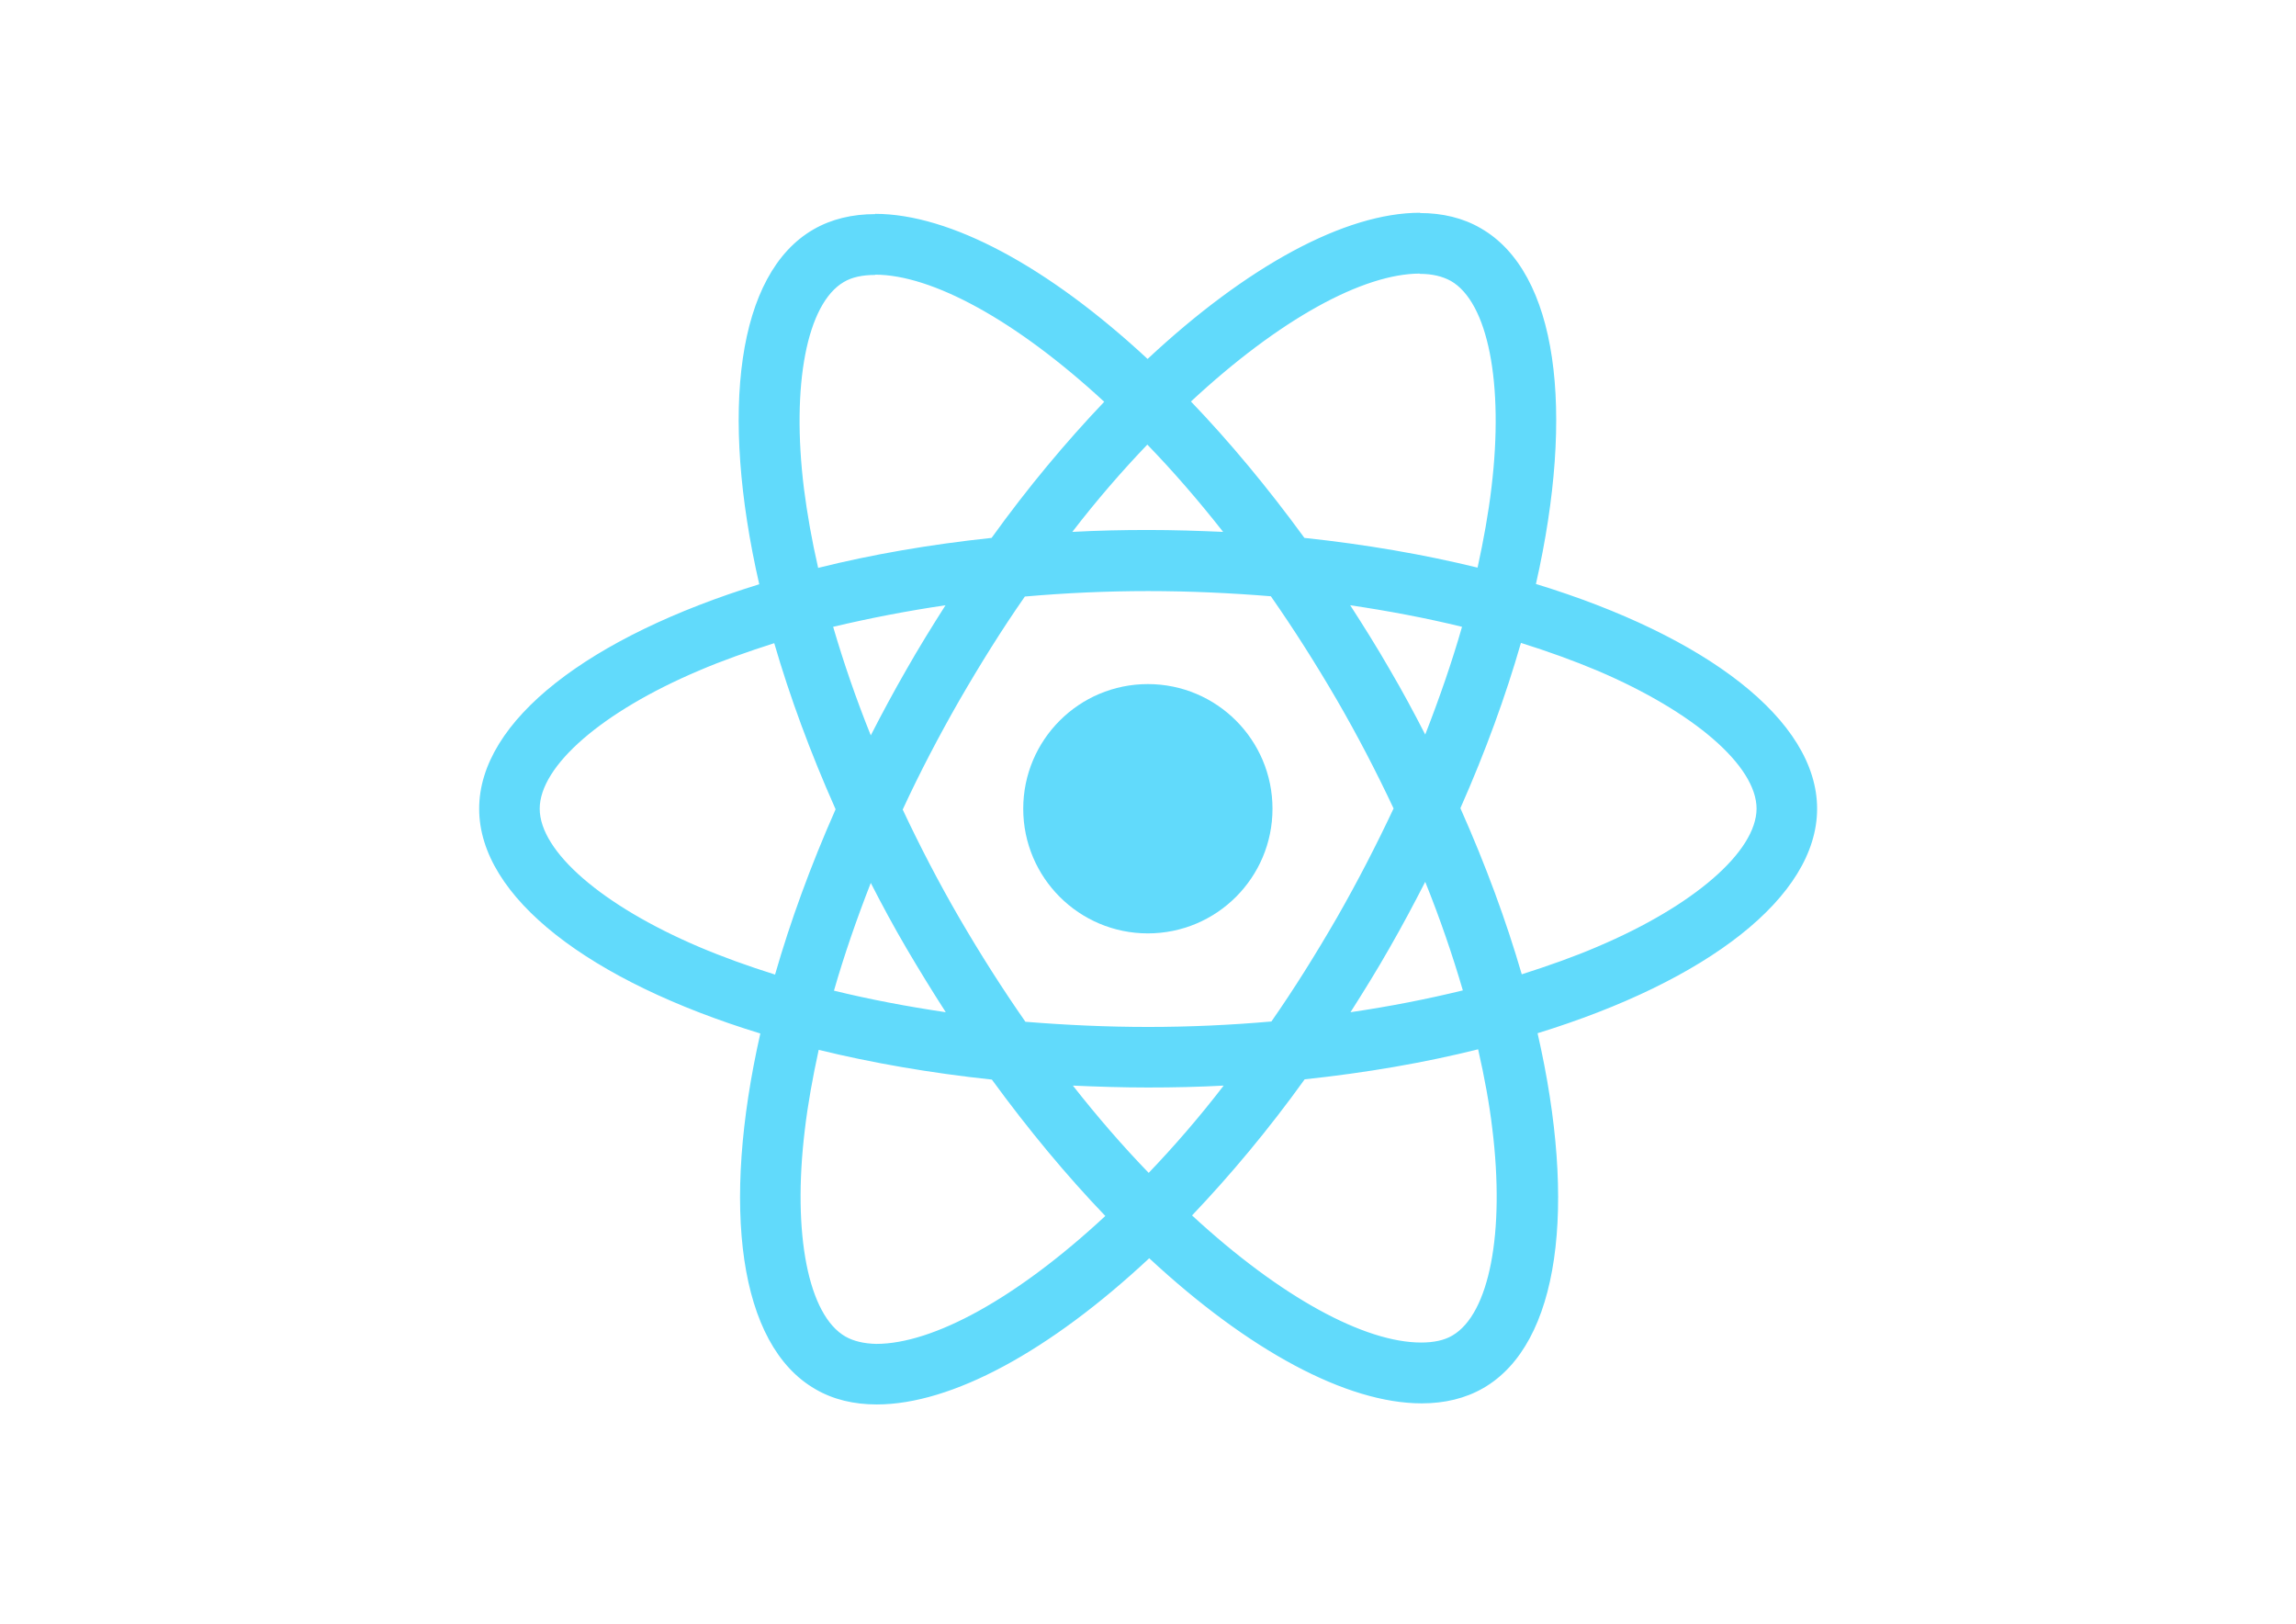
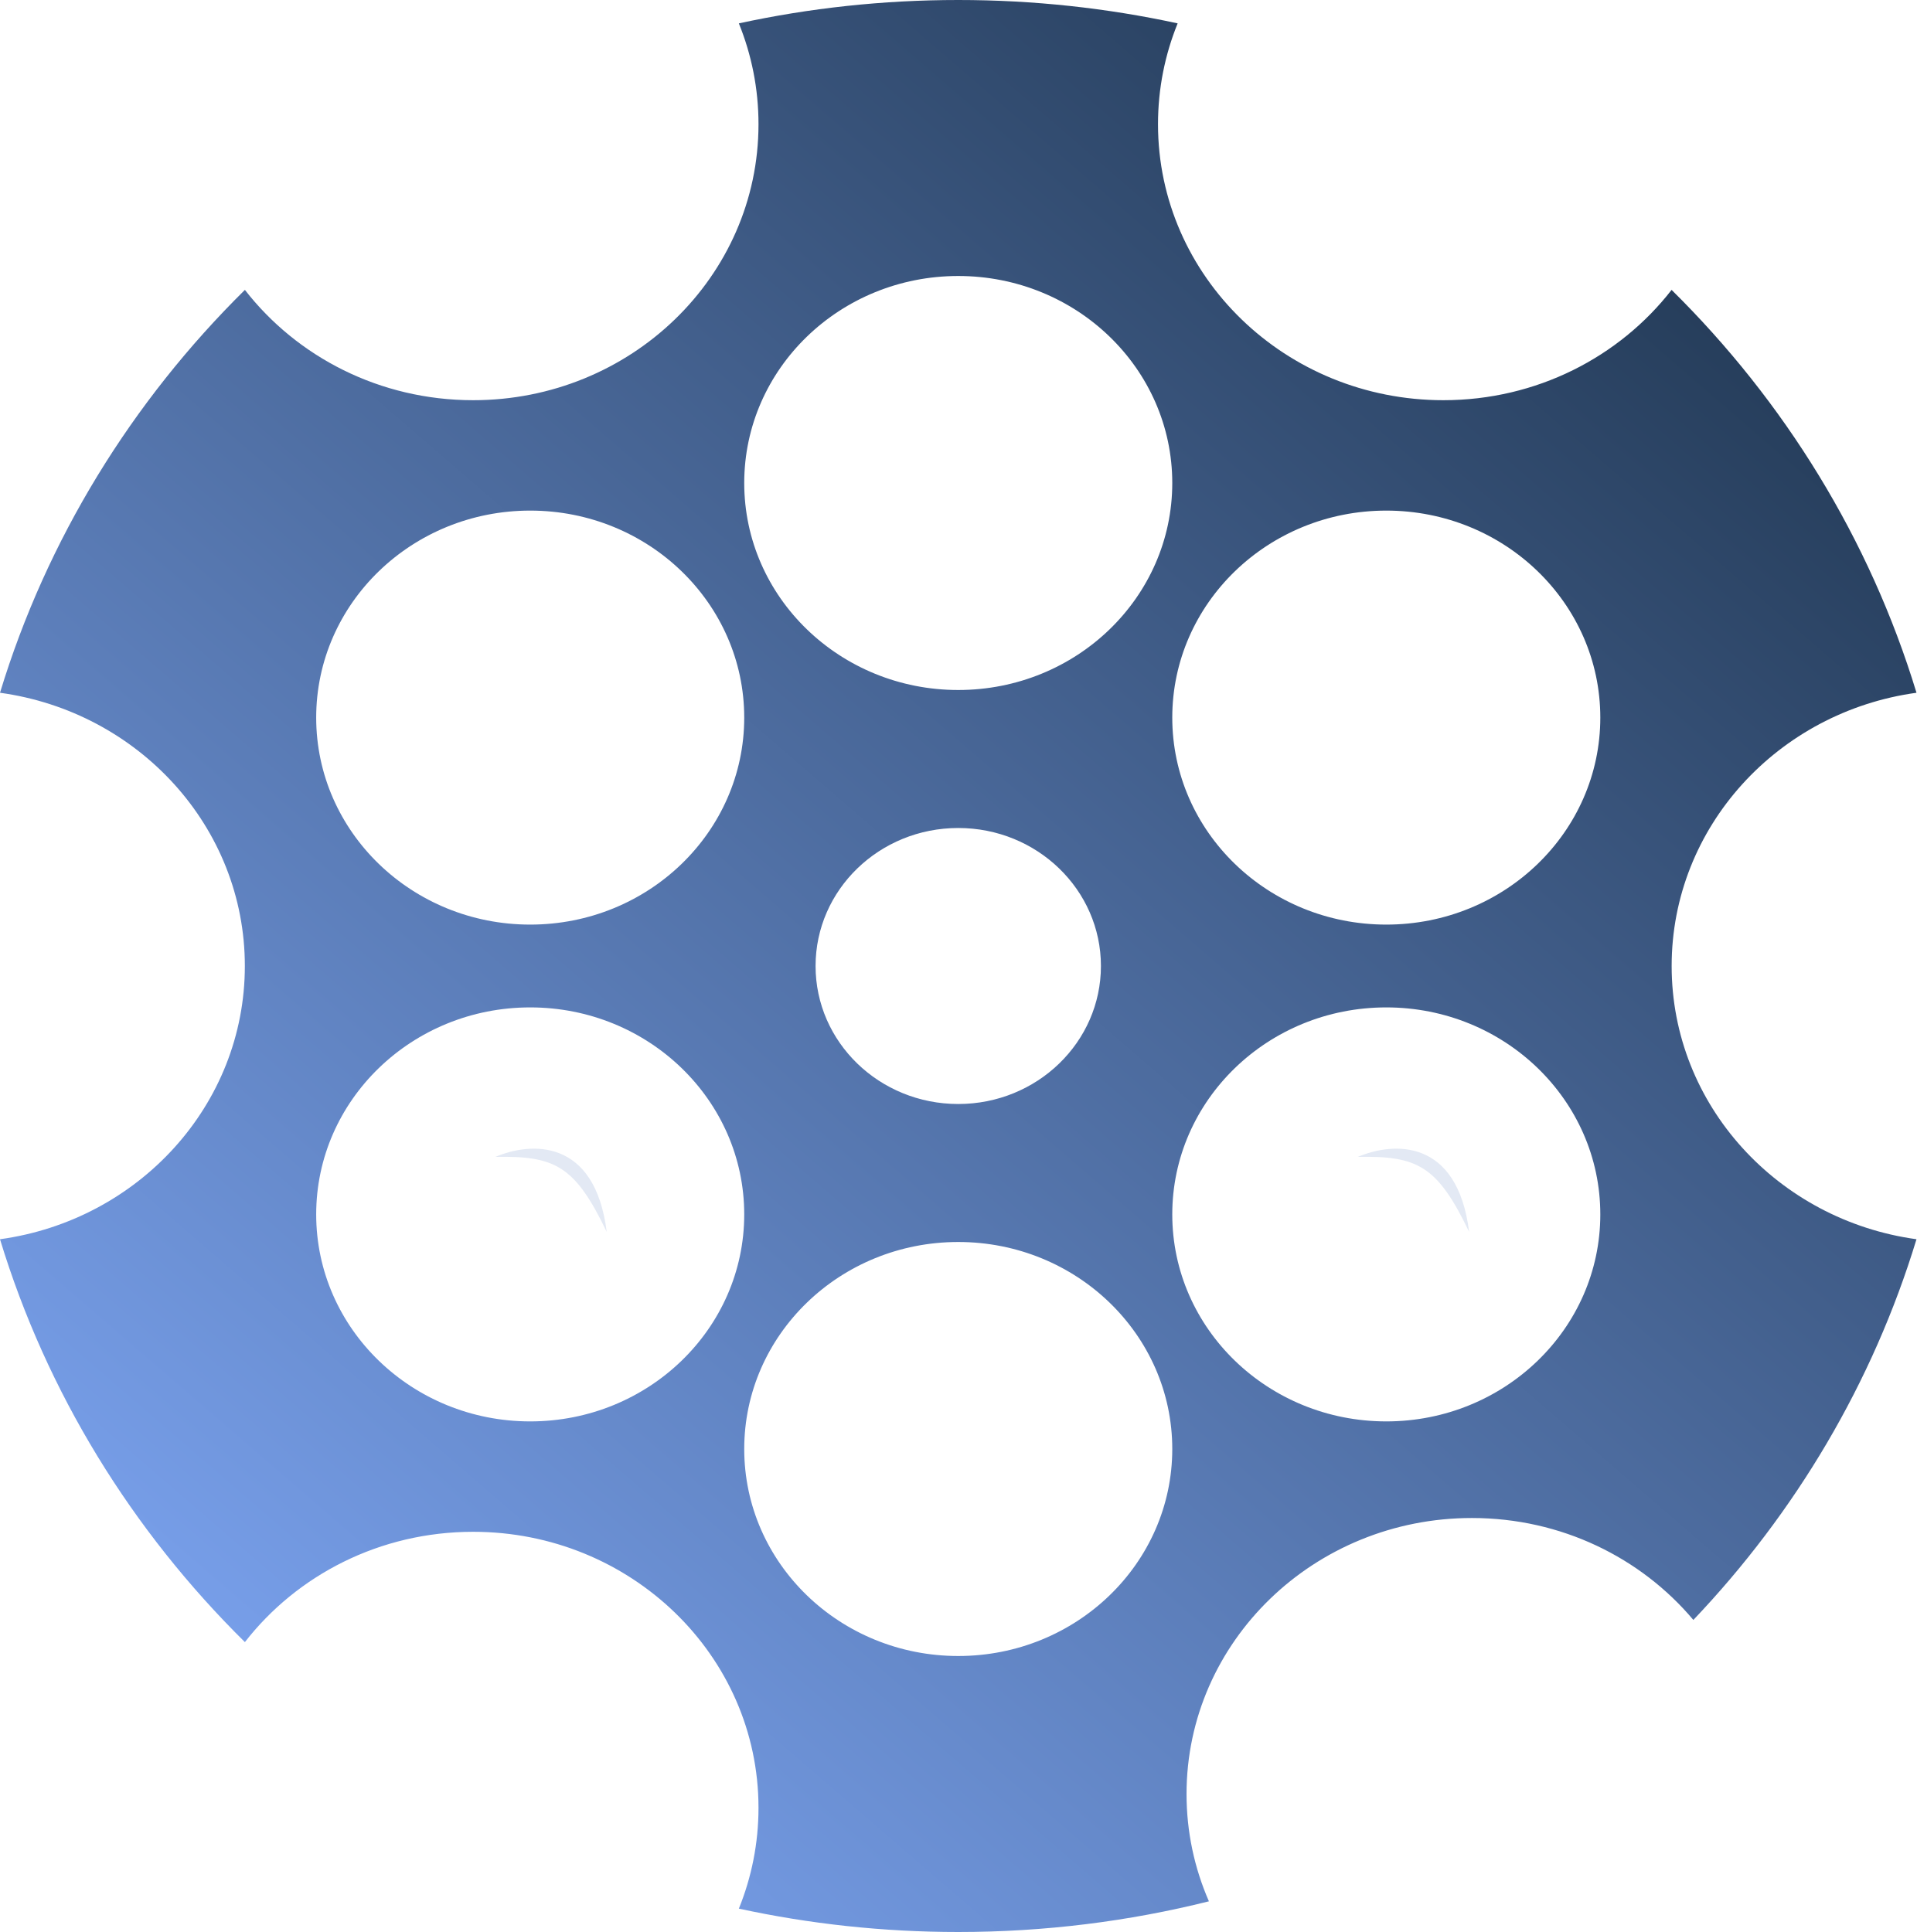
- <svg xmlns="http://www.w3.org/2000/svg" viewBox="0 0 841.9 595.3">
-   <g fill="#61DAFB">
-     <path d="M666.3 296.5c0-32.5-40.7-63.3-103.1-82.4 14.4-63.6 8-114.2-20.2-130.4-6.5-3.8-14.1-5.6-22.4-5.6v22.3c4.6 0 8.3.9 11.4 2.6 13.6 7.8 19.5 37.5 14.9 75.7-1.1 9.4-2.9 19.3-5.1 29.4-19.6-4.8-41-8.5-63.5-10.9-13.5-18.5-27.5-35.3-41.6-50 32.6-30.3 63.2-46.9 84-46.9V78c-27.5 0-63.5 19.6-99.9 53.6-36.4-33.8-72.4-53.2-99.9-53.2v22.3c20.7 0 51.4 16.5 84 46.6-14 14.7-28 31.4-41.3 49.9-22.6 2.4-44 6.1-63.6 11-2.3-10-4-19.7-5.2-29-4.7-38.2 1.1-67.9 14.6-75.8 3-1.8 6.9-2.6 11.5-2.6V78.5c-8.4 0-16 1.8-22.6 5.6-28.1 16.2-34.4 66.7-19.9 130.1-62.2 19.2-102.7 49.9-102.7 82.3 0 32.5 40.7 63.3 103.1 82.4-14.4 63.6-8 114.2 20.2 130.4 6.5 3.8 14.1 5.6 22.5 5.6 27.5 0 63.5-19.6 99.9-53.6 36.4 33.8 72.4 53.2 99.9 53.2 8.4 0 16-1.8 22.6-5.6 28.1-16.2 34.4-66.7 19.9-130.1 62-19.1 102.5-49.9 102.5-82.3zm-130.2-66.7c-3.7 12.9-8.3 26.2-13.5 39.5-4.1-8-8.4-16-13.1-24-4.6-8-9.5-15.8-14.4-23.4 14.2 2.1 27.9 4.7 41 7.9zm-45.8 106.5c-7.8 13.5-15.8 26.3-24.1 38.2-14.9 1.3-30 2-45.2 2-15.1 0-30.2-.7-45-1.9-8.3-11.9-16.4-24.6-24.2-38-7.6-13.1-14.5-26.4-20.8-39.8 6.2-13.4 13.2-26.8 20.7-39.9 7.8-13.5 15.8-26.3 24.1-38.2 14.9-1.3 30-2 45.2-2 15.1 0 30.2.7 45 1.9 8.3 11.9 16.4 24.6 24.2 38 7.6 13.1 14.5 26.4 20.8 39.8-6.3 13.4-13.2 26.8-20.7 39.9zm32.3-13c5.4 13.4 10 26.8 13.8 39.8-13.1 3.2-26.9 5.9-41.2 8 4.9-7.7 9.8-15.6 14.4-23.7 4.6-8 8.9-16.1 13-24.1zM421.2 430c-9.3-9.6-18.6-20.3-27.8-32 9 .4 18.2.7 27.5.7 9.4 0 18.7-.2 27.8-.7-9 11.7-18.3 22.4-27.5 32zm-74.4-58.9c-14.2-2.1-27.9-4.7-41-7.9 3.7-12.9 8.3-26.2 13.5-39.5 4.1 8 8.4 16 13.1 24 4.7 8 9.5 15.8 14.4 23.4zM420.7 163c9.3 9.6 18.6 20.3 27.8 32-9-.4-18.2-.7-27.5-.7-9.4 0-18.7.2-27.8.7 9-11.7 18.3-22.4 27.5-32zm-74 58.9c-4.9 7.7-9.8 15.6-14.4 23.7-4.6 8-8.9 16-13 24-5.4-13.4-10-26.8-13.8-39.8 13.1-3.1 26.9-5.8 41.2-7.9zm-90.5 125.2c-35.4-15.1-58.3-34.9-58.3-50.6 0-15.7 22.9-35.6 58.3-50.6 8.6-3.7 18-7 27.7-10.1 5.7 19.6 13.2 40 22.5 60.9-9.2 20.8-16.6 41.1-22.2 60.6-9.9-3.1-19.3-6.5-28-10.2zM310 490c-13.6-7.8-19.5-37.5-14.9-75.7 1.1-9.4 2.9-19.3 5.1-29.4 19.6 4.8 41 8.5 63.5 10.9 13.5 18.5 27.5 35.3 41.6 50-32.6 30.3-63.2 46.9-84 46.9-4.5-.1-8.3-1-11.3-2.7zm237.2-76.2c4.7 38.2-1.1 67.9-14.6 75.8-3 1.8-6.9 2.6-11.5 2.6-20.7 0-51.4-16.5-84-46.6 14-14.7 28-31.4 41.3-49.9 22.6-2.4 44-6.1 63.6-11 2.3 10.1 4.1 19.8 5.2 29.1zm38.5-66.7c-8.6 3.7-18 7-27.7 10.1-5.7-19.6-13.2-40-22.5-60.9 9.2-20.8 16.6-41.1 22.2-60.6 9.9 3.1 19.3 6.5 28.1 10.2 35.4 15.1 58.3 34.9 58.3 50.6-.1 15.7-23 35.6-58.4 50.6zM320.8 78.4z" />
-     <circle cx="420.9" cy="296.5" r="45.7" />
-     <path d="M520.5 78.1z" />
-   </g>
+ <svg xmlns="http://www.w3.org/2000/svg" width="240" height="242" viewBox="0 0 240 242" fill="none">
+   <path fill-rule="evenodd" clip-rule="evenodd" d="M94.986 15.557C94.986 34.65 78.986 50.129 59.25 50.129C47.564 50.129 37.188 44.702 30.668 36.311C16.529 50.268 5.857 67.524 0 86.774C17.333 89.158 30.662 103.573 30.662 121C30.662 138.427 17.333 152.842 0 155.226C5.857 174.477 16.529 191.731 30.668 205.688C37.188 197.297 47.564 191.871 59.25 191.871C78.986 191.871 94.986 207.349 94.986 226.443C94.986 230.899 94.114 235.16 92.526 239.072C101.367 240.989 110.562 242 120 242C130.841 242 141.36 240.666 151.391 238.157C149.586 234.024 148.589 229.482 148.589 224.714C148.589 205.62 164.588 190.143 184.324 190.143C195.517 190.143 205.506 195.119 212.058 202.912C224.845 189.469 234.525 173.218 240 155.226C222.668 152.842 209.339 138.427 209.339 121C209.339 103.573 222.668 89.158 240 86.774C234.143 67.524 223.472 50.268 209.332 36.311C202.812 44.702 192.436 50.129 180.751 50.129C161.014 50.129 145.015 34.65 145.015 15.557C145.015 11.1 145.887 6.84 147.475 2.928C138.634 1.011 129.439 0 120 0C110.562 0 101.367 1.011 92.526 2.928C94.114 6.84 94.986 11.1 94.986 15.557ZM137.868 121C137.868 130.547 129.868 138.286 120 138.286C110.132 138.286 102.133 130.547 102.133 121C102.133 111.453 110.132 103.714 120 103.714C129.868 103.714 137.868 111.453 137.868 121ZM120 86.429C134.803 86.429 146.802 74.82 146.802 60.5C146.802 46.18 134.803 34.571 120 34.571C105.198 34.571 93.199 46.18 93.199 60.5C93.199 74.82 105.198 86.429 120 86.429ZM120 207.429C134.802 207.429 146.802 195.819 146.802 181.5C146.802 167.18 134.802 155.571 120 155.571C105.198 155.571 93.199 167.18 93.199 181.5C93.199 195.819 105.198 207.429 120 207.429ZM200.405 89.886C200.405 104.206 188.405 115.814 173.604 115.814C158.801 115.814 146.802 104.206 146.802 89.886C146.802 75.566 158.801 63.957 173.604 63.957C188.405 63.957 200.405 75.566 200.405 89.886ZM173.604 178.043C188.405 178.043 200.405 166.434 200.405 152.114C200.405 137.794 188.405 126.186 173.604 126.186C158.801 126.186 146.802 137.794 146.802 152.114C146.802 166.434 158.801 178.043 173.604 178.043ZM66.397 115.814C81.199 115.814 93.199 104.206 93.199 89.886C93.199 75.566 81.199 63.957 66.397 63.957C51.595 63.957 39.596 75.566 39.596 89.886C39.596 104.206 51.595 115.814 66.397 115.814ZM66.397 178.043C81.199 178.043 93.199 166.434 93.199 152.114C93.199 137.794 81.199 126.186 66.397 126.186C51.595 126.186 39.596 137.794 39.596 152.114C39.596 166.434 51.595 178.043 66.397 178.043Z" fill="url(#paint0_linear_75_117723)" />
+   <path d="M170.041 144.909C174.438 143.038 182.5 142.5 183.978 154.301C180 146 177.5 144.772 170.041 144.909Z" fill="#E3E9F4" />
+   <path d="M62.041 144.909C66.438 143.038 74.5 142.5 75.978 154.301C72 146 69.5 144.772 62.041 144.909Z" fill="#E3E9F4" />
+   <defs>
+     <linearGradient id="paint0_linear_75_117723" x1="218.917" y1="11.236" x2="33.894" y2="225.617" gradientUnits="userSpaceOnUse">
+       <stop stop-color="#1E344D" />
+       <stop offset="1" stop-color="#7BA3F0" />
+     </linearGradient>
+   </defs>
</svg>
